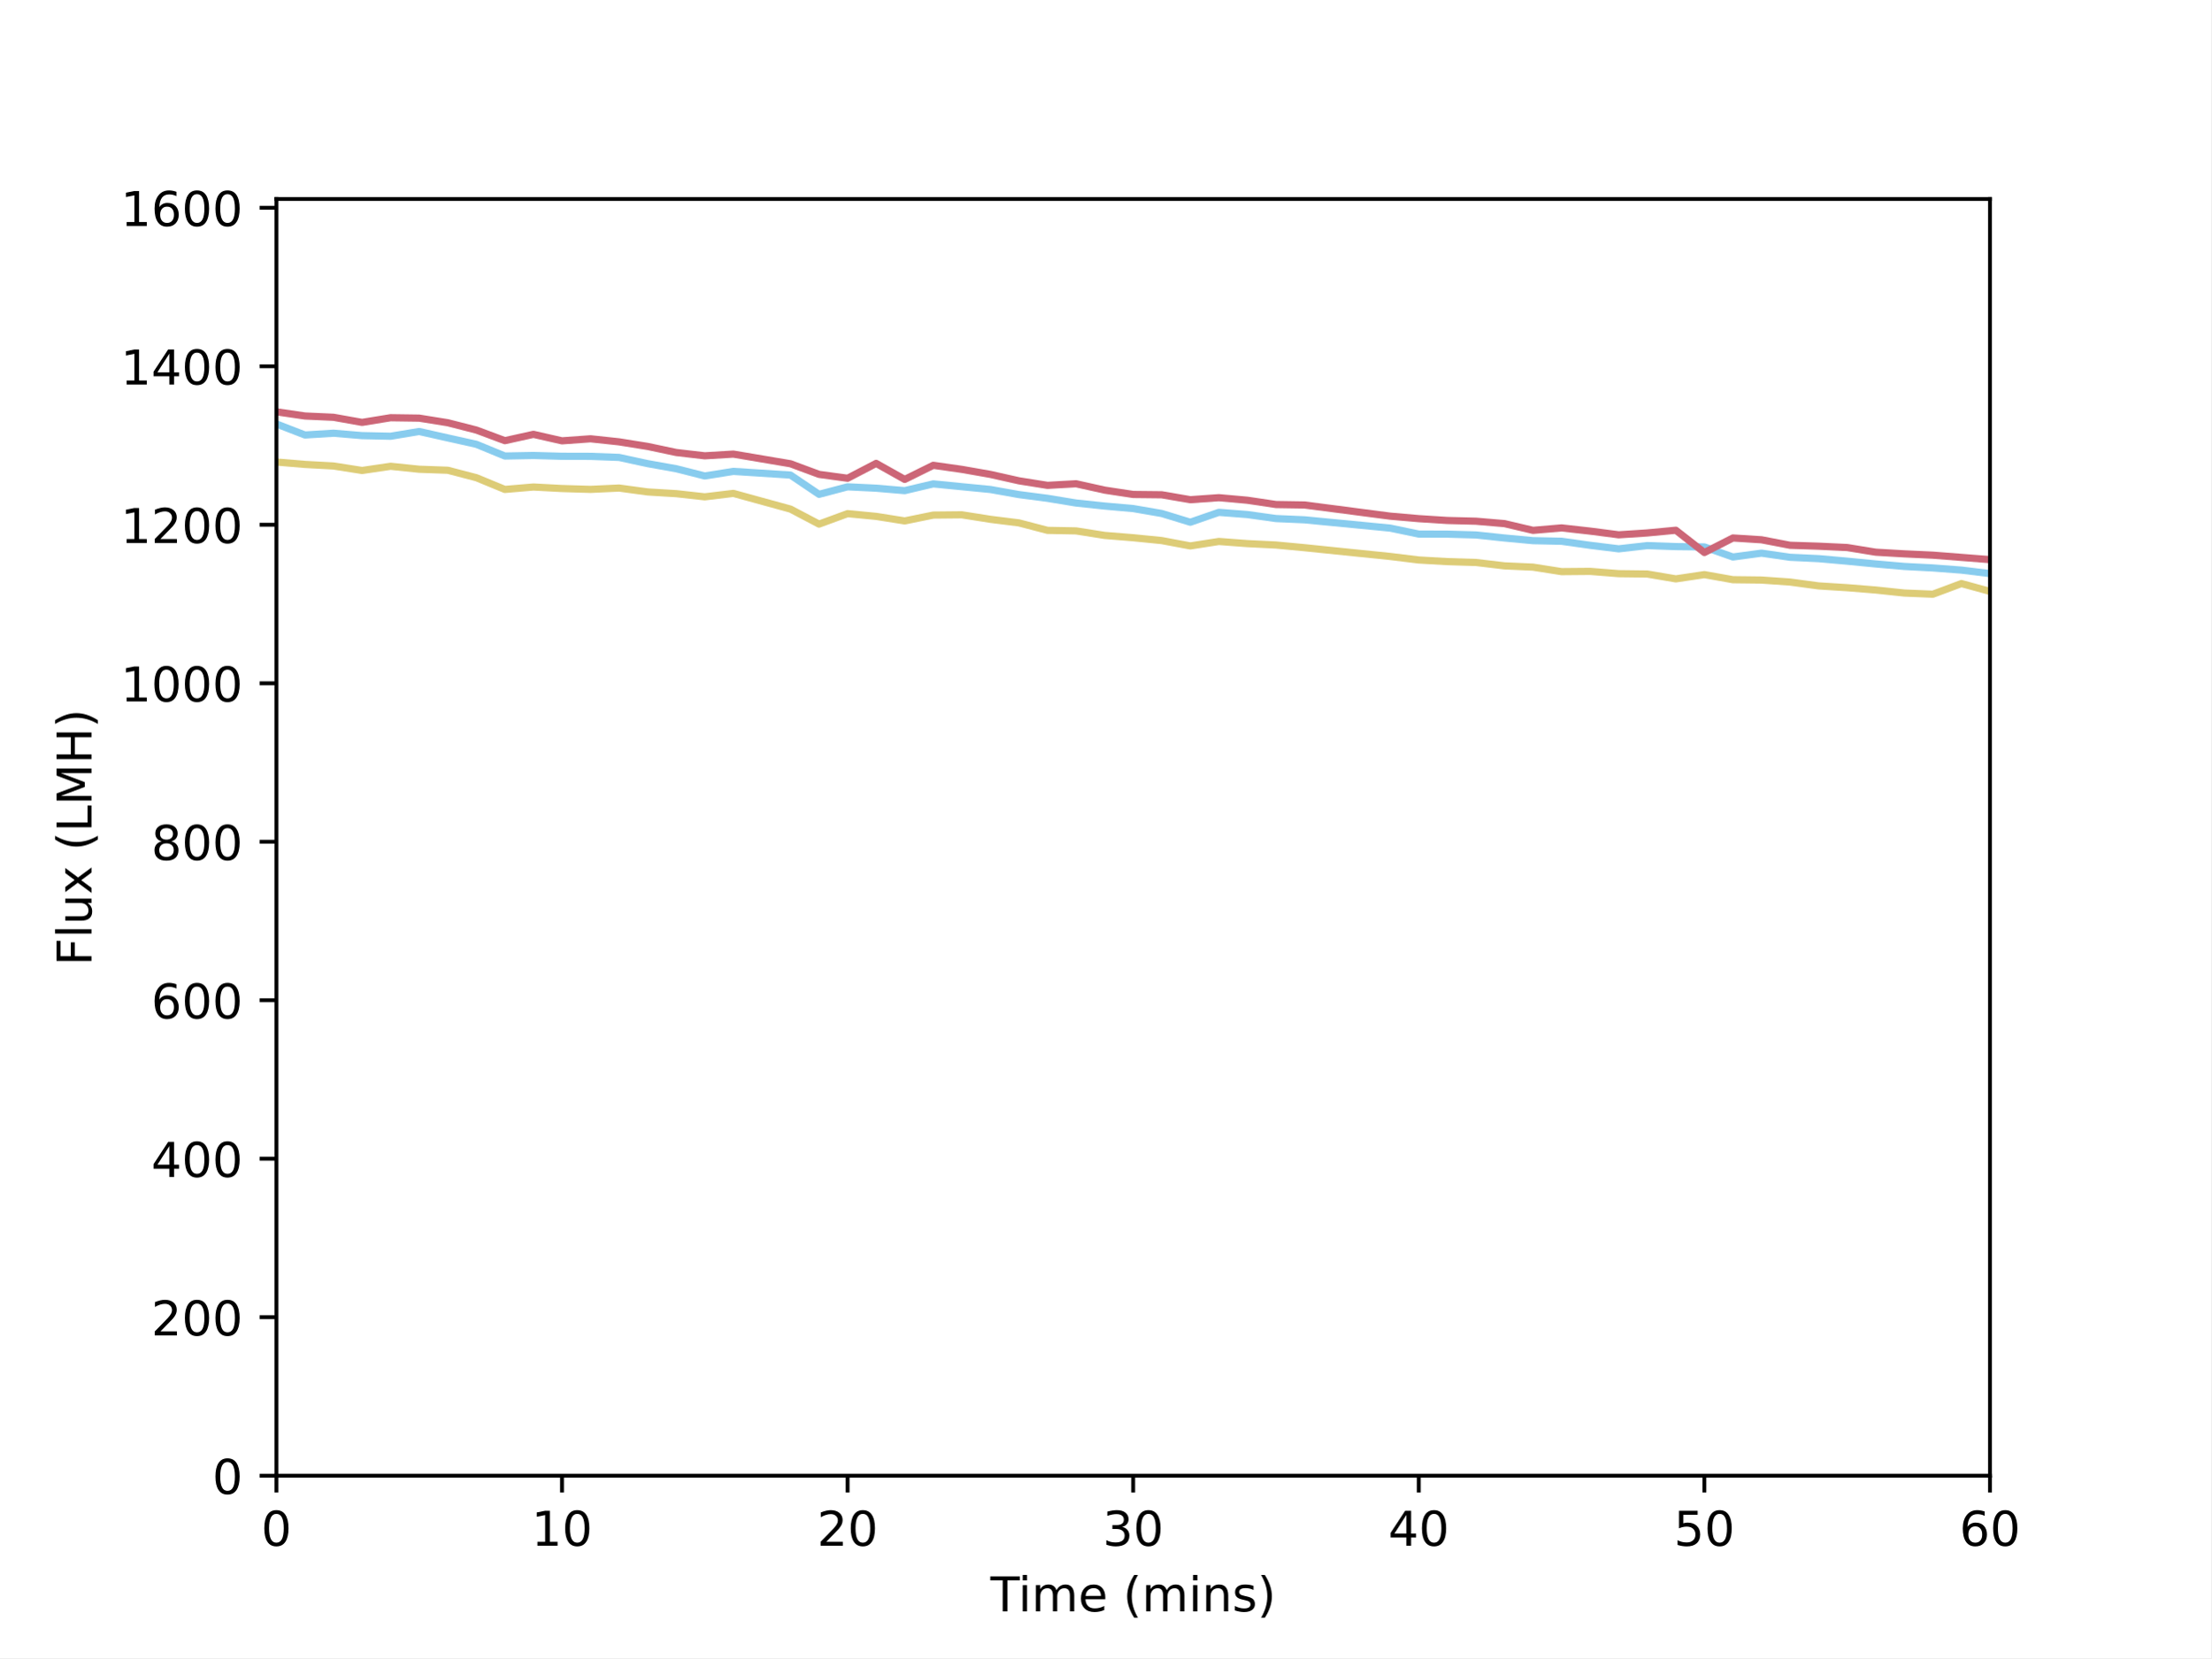
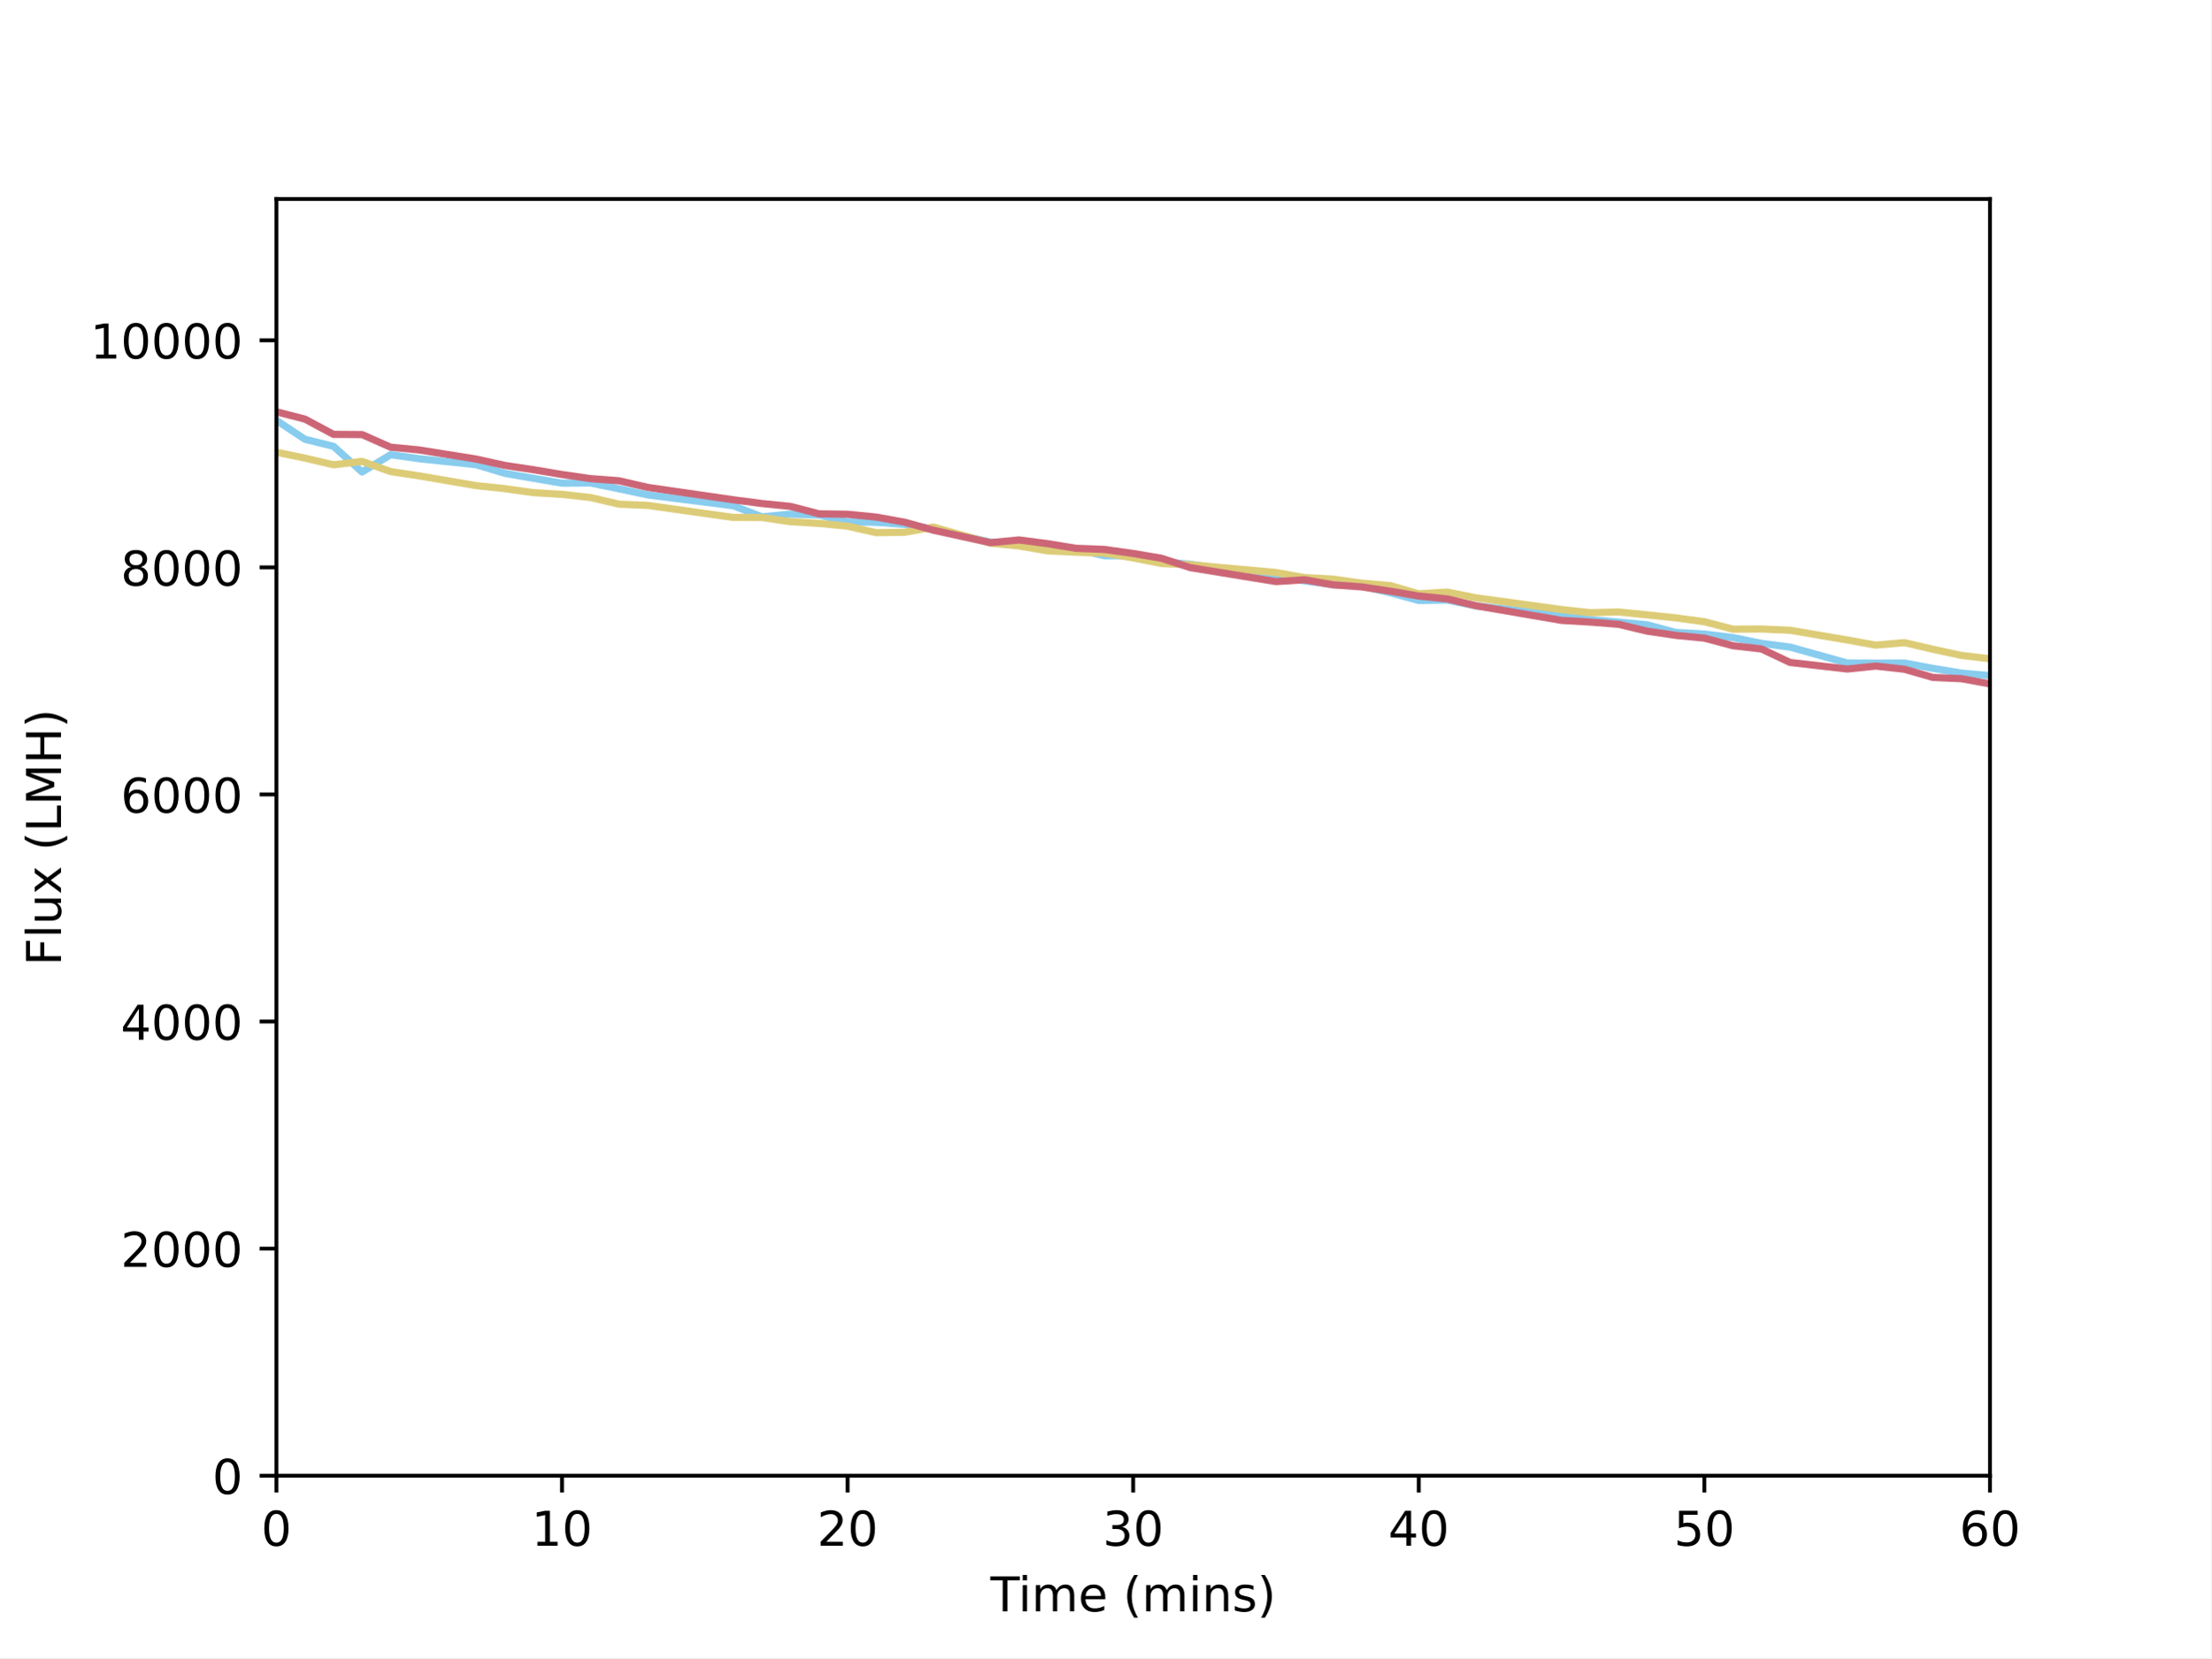
<svg xmlns="http://www.w3.org/2000/svg" xmlns:xlink="http://www.w3.org/1999/xlink" width="460.8pt" height="345.6pt" viewBox="0 0 460.8 345.6" version="1.1">
  <defs>
    <style type="text/css">*{stroke-linejoin: round; stroke-linecap: butt}</style>
  </defs>
  <g id="figure_1">
    <g id="patch_1">
      <path d="M 0 345.6  L 460.8 345.6  L 460.8 0  L 0 0  z " style="fill: #ffffff" />
    </g>
    <g id="axes_1">
      <g id="patch_2">
        <path d="M 57.6 307.584  L 414.72 307.584  L 414.72 41.472  L 57.6 41.472  z " style="fill: #ffffff" />
      </g>
      <g id="matplotlib.axis_1">
        <g id="xtick_1">
          <g id="line2d_1">
            <defs>
-               <path id="mcea1d9fb4a" d="M 0 0  L 0 3.5  " style="stroke: #000000; stroke-width: 0.8" />
+               <path id="m010dbd89df" d="M 0 0  L 0 3.5  " style="stroke: #000000; stroke-width: 0.8" />
            </defs>
            <g>
-               <use xlink:href="#mcea1d9fb4a" x="57.6" y="307.584" style="stroke: #000000; stroke-width: 0.8" />
+               <use xlink:href="#m010dbd89df" x="57.6" y="307.584" style="stroke: #000000; stroke-width: 0.8" />
            </g>
          </g>
          <g id="text_1">
            <g transform="translate(54.41875 322.1824) scale(0.1 -0.1)">
              <defs>
                <path id="DejaVuSans-30" d="M 2034 4250  Q 1547 4250 1301 3770  Q 1056 3291 1056 2328  Q 1056 1369 1301 889  Q 1547 409 2034 409  Q 2525 409 2770 889  Q 3016 1369 3016 2328  Q 3016 3291 2770 3770  Q 2525 4250 2034 4250  z M 2034 4750  Q 2819 4750 3233 4129  Q 3647 3509 3647 2328  Q 3647 1150 3233 529  Q 2819 -91 2034 -91  Q 1250 -91 836 529  Q 422 1150 422 2328  Q 422 3509 836 4129  Q 1250 4750 2034 4750  z " transform="scale(0.015625)" />
              </defs>
              <use xlink:href="#DejaVuSans-30" />
            </g>
          </g>
        </g>
        <g id="xtick_2">
          <g id="line2d_2">
            <g>
-               <use xlink:href="#mcea1d9fb4a" x="117.12" y="307.584" style="stroke: #000000; stroke-width: 0.8" />
+               <use xlink:href="#m010dbd89df" x="117.12" y="307.584" style="stroke: #000000; stroke-width: 0.8" />
            </g>
          </g>
          <g id="text_2">
            <g transform="translate(110.7575 322.1824) scale(0.1 -0.1)">
              <defs>
                <path id="DejaVuSans-31" d="M 794 531  L 1825 531  L 1825 4091  L 703 3866  L 703 4441  L 1819 4666  L 2450 4666  L 2450 531  L 3481 531  L 3481 0  L 794 0  L 794 531  z " transform="scale(0.015625)" />
              </defs>
              <use xlink:href="#DejaVuSans-31" />
              <use xlink:href="#DejaVuSans-30" x="63.623" />
            </g>
          </g>
        </g>
        <g id="xtick_3">
          <g id="line2d_3">
            <g>
-               <use xlink:href="#mcea1d9fb4a" x="176.64" y="307.584" style="stroke: #000000; stroke-width: 0.8" />
+               <use xlink:href="#m010dbd89df" x="176.64" y="307.584" style="stroke: #000000; stroke-width: 0.8" />
            </g>
          </g>
          <g id="text_3">
            <g transform="translate(170.2775 322.1824) scale(0.1 -0.1)">
              <defs>
                <path id="DejaVuSans-32" d="M 1228 531  L 3431 531  L 3431 0  L 469 0  L 469 531  Q 828 903 1448 1529  Q 2069 2156 2228 2338  Q 2531 2678 2651 2914  Q 2772 3150 2772 3378  Q 2772 3750 2511 3984  Q 2250 4219 1831 4219  Q 1534 4219 1204 4116  Q 875 4013 500 3803  L 500 4441  Q 881 4594 1212 4672  Q 1544 4750 1819 4750  Q 2544 4750 2975 4387  Q 3406 4025 3406 3419  Q 3406 3131 3298 2873  Q 3191 2616 2906 2266  Q 2828 2175 2409 1742  Q 1991 1309 1228 531  z " transform="scale(0.015625)" />
              </defs>
              <use xlink:href="#DejaVuSans-32" />
              <use xlink:href="#DejaVuSans-30" x="63.623" />
            </g>
          </g>
        </g>
        <g id="xtick_4">
          <g id="line2d_4">
            <g>
-               <use xlink:href="#mcea1d9fb4a" x="236.16" y="307.584" style="stroke: #000000; stroke-width: 0.8" />
+               <use xlink:href="#m010dbd89df" x="236.16" y="307.584" style="stroke: #000000; stroke-width: 0.8" />
            </g>
          </g>
          <g id="text_4">
            <g transform="translate(229.7975 322.1824) scale(0.1 -0.1)">
              <defs>
                <path id="DejaVuSans-33" d="M 2597 2516  Q 3050 2419 3304 2112  Q 3559 1806 3559 1356  Q 3559 666 3084 287  Q 2609 -91 1734 -91  Q 1441 -91 1130 -33  Q 819 25 488 141  L 488 750  Q 750 597 1062 519  Q 1375 441 1716 441  Q 2309 441 2620 675  Q 2931 909 2931 1356  Q 2931 1769 2642 2001  Q 2353 2234 1838 2234  L 1294 2234  L 1294 2753  L 1863 2753  Q 2328 2753 2575 2939  Q 2822 3125 2822 3475  Q 2822 3834 2567 4026  Q 2313 4219 1838 4219  Q 1578 4219 1281 4162  Q 984 4106 628 3988  L 628 4550  Q 988 4650 1302 4700  Q 1616 4750 1894 4750  Q 2613 4750 3031 4423  Q 3450 4097 3450 3541  Q 3450 3153 3228 2886  Q 3006 2619 2597 2516  z " transform="scale(0.015625)" />
              </defs>
              <use xlink:href="#DejaVuSans-33" />
              <use xlink:href="#DejaVuSans-30" x="63.623" />
            </g>
          </g>
        </g>
        <g id="xtick_5">
          <g id="line2d_5">
            <g>
-               <use xlink:href="#mcea1d9fb4a" x="295.68" y="307.584" style="stroke: #000000; stroke-width: 0.8" />
+               <use xlink:href="#m010dbd89df" x="295.68" y="307.584" style="stroke: #000000; stroke-width: 0.8" />
            </g>
          </g>
          <g id="text_5">
            <g transform="translate(289.3175 322.1824) scale(0.1 -0.1)">
              <defs>
                <path id="DejaVuSans-34" d="M 2419 4116  L 825 1625  L 2419 1625  L 2419 4116  z M 2253 4666  L 3047 4666  L 3047 1625  L 3713 1625  L 3713 1100  L 3047 1100  L 3047 0  L 2419 0  L 2419 1100  L 313 1100  L 313 1709  L 2253 4666  z " transform="scale(0.015625)" />
              </defs>
              <use xlink:href="#DejaVuSans-34" />
              <use xlink:href="#DejaVuSans-30" x="63.623" />
            </g>
          </g>
        </g>
        <g id="xtick_6">
          <g id="line2d_6">
            <g>
-               <use xlink:href="#mcea1d9fb4a" x="355.2" y="307.584" style="stroke: #000000; stroke-width: 0.8" />
+               <use xlink:href="#m010dbd89df" x="355.2" y="307.584" style="stroke: #000000; stroke-width: 0.8" />
            </g>
          </g>
          <g id="text_6">
            <g transform="translate(348.8375 322.1824) scale(0.1 -0.1)">
              <defs>
                <path id="DejaVuSans-35" d="M 691 4666  L 3169 4666  L 3169 4134  L 1269 4134  L 1269 2991  Q 1406 3038 1543 3061  Q 1681 3084 1819 3084  Q 2600 3084 3056 2656  Q 3513 2228 3513 1497  Q 3513 744 3044 326  Q 2575 -91 1722 -91  Q 1428 -91 1123 -41  Q 819 9 494 109  L 494 744  Q 775 591 1075 516  Q 1375 441 1709 441  Q 2250 441 2565 725  Q 2881 1009 2881 1497  Q 2881 1984 2565 2268  Q 2250 2553 1709 2553  Q 1456 2553 1204 2497  Q 953 2441 691 2322  L 691 4666  z " transform="scale(0.015625)" />
              </defs>
              <use xlink:href="#DejaVuSans-35" />
              <use xlink:href="#DejaVuSans-30" x="63.623" />
            </g>
          </g>
        </g>
        <g id="xtick_7">
          <g id="line2d_7">
            <g>
-               <use xlink:href="#mcea1d9fb4a" x="414.72" y="307.584" style="stroke: #000000; stroke-width: 0.8" />
+               <use xlink:href="#m010dbd89df" x="414.72" y="307.584" style="stroke: #000000; stroke-width: 0.8" />
            </g>
          </g>
          <g id="text_7">
            <g transform="translate(408.3575 322.1824) scale(0.1 -0.1)">
              <defs>
                <path id="DejaVuSans-36" d="M 2113 2584  Q 1688 2584 1439 2293  Q 1191 2003 1191 1497  Q 1191 994 1439 701  Q 1688 409 2113 409  Q 2538 409 2786 701  Q 3034 994 3034 1497  Q 3034 2003 2786 2293  Q 2538 2584 2113 2584  z M 3366 4563  L 3366 3988  Q 3128 4100 2886 4159  Q 2644 4219 2406 4219  Q 1781 4219 1451 3797  Q 1122 3375 1075 2522  Q 1259 2794 1537 2939  Q 1816 3084 2150 3084  Q 2853 3084 3261 2657  Q 3669 2231 3669 1497  Q 3669 778 3244 343  Q 2819 -91 2113 -91  Q 1303 -91 875 529  Q 447 1150 447 2328  Q 447 3434 972 4092  Q 1497 4750 2381 4750  Q 2619 4750 2861 4703  Q 3103 4656 3366 4563  z " transform="scale(0.015625)" />
              </defs>
              <use xlink:href="#DejaVuSans-36" />
              <use xlink:href="#DejaVuSans-30" x="63.623" />
            </g>
          </g>
        </g>
        <g id="text_8">
          <g transform="translate(206.403 335.8606) scale(0.1 -0.1)">
            <defs>
              <path id="DejaVuSans-54" d="M -19 4666  L 3928 4666  L 3928 4134  L 2272 4134  L 2272 0  L 1638 0  L 1638 4134  L -19 4134  L -19 4666  z " transform="scale(0.015625)" />
              <path id="DejaVuSans-69" d="M 603 3500  L 1178 3500  L 1178 0  L 603 0  L 603 3500  z M 603 4863  L 1178 4863  L 1178 4134  L 603 4134  L 603 4863  z " transform="scale(0.015625)" />
              <path id="DejaVuSans-6d" d="M 3328 2828  Q 3544 3216 3844 3400  Q 4144 3584 4550 3584  Q 5097 3584 5394 3201  Q 5691 2819 5691 2113  L 5691 0  L 5113 0  L 5113 2094  Q 5113 2597 4934 2840  Q 4756 3084 4391 3084  Q 3944 3084 3684 2787  Q 3425 2491 3425 1978  L 3425 0  L 2847 0  L 2847 2094  Q 2847 2600 2669 2842  Q 2491 3084 2119 3084  Q 1678 3084 1418 2786  Q 1159 2488 1159 1978  L 1159 0  L 581 0  L 581 3500  L 1159 3500  L 1159 2956  Q 1356 3278 1631 3431  Q 1906 3584 2284 3584  Q 2666 3584 2933 3390  Q 3200 3197 3328 2828  z " transform="scale(0.015625)" />
              <path id="DejaVuSans-65" d="M 3597 1894  L 3597 1613  L 953 1613  Q 991 1019 1311 708  Q 1631 397 2203 397  Q 2534 397 2845 478  Q 3156 559 3463 722  L 3463 178  Q 3153 47 2828 -22  Q 2503 -91 2169 -91  Q 1331 -91 842 396  Q 353 884 353 1716  Q 353 2575 817 3079  Q 1281 3584 2069 3584  Q 2775 3584 3186 3129  Q 3597 2675 3597 1894  z M 3022 2063  Q 3016 2534 2758 2815  Q 2500 3097 2075 3097  Q 1594 3097 1305 2825  Q 1016 2553 972 2059  L 3022 2063  z " transform="scale(0.015625)" />
              <path id="DejaVuSans-20" transform="scale(0.015625)" />
              <path id="DejaVuSans-28" d="M 1984 4856  Q 1566 4138 1362 3434  Q 1159 2731 1159 2009  Q 1159 1288 1364 580  Q 1569 -128 1984 -844  L 1484 -844  Q 1016 -109 783 600  Q 550 1309 550 2009  Q 550 2706 781 3412  Q 1013 4119 1484 4856  L 1984 4856  z " transform="scale(0.015625)" />
              <path id="DejaVuSans-6e" d="M 3513 2113  L 3513 0  L 2938 0  L 2938 2094  Q 2938 2591 2744 2837  Q 2550 3084 2163 3084  Q 1697 3084 1428 2787  Q 1159 2491 1159 1978  L 1159 0  L 581 0  L 581 3500  L 1159 3500  L 1159 2956  Q 1366 3272 1645 3428  Q 1925 3584 2291 3584  Q 2894 3584 3203 3211  Q 3513 2838 3513 2113  z " transform="scale(0.015625)" />
              <path id="DejaVuSans-73" d="M 2834 3397  L 2834 2853  Q 2591 2978 2328 3040  Q 2066 3103 1784 3103  Q 1356 3103 1142 2972  Q 928 2841 928 2578  Q 928 2378 1081 2264  Q 1234 2150 1697 2047  L 1894 2003  Q 2506 1872 2764 1633  Q 3022 1394 3022 966  Q 3022 478 2636 193  Q 2250 -91 1575 -91  Q 1294 -91 989 -36  Q 684 19 347 128  L 347 722  Q 666 556 975 473  Q 1284 391 1588 391  Q 1994 391 2212 530  Q 2431 669 2431 922  Q 2431 1156 2273 1281  Q 2116 1406 1581 1522  L 1381 1569  Q 847 1681 609 1914  Q 372 2147 372 2553  Q 372 3047 722 3315  Q 1072 3584 1716 3584  Q 2034 3584 2315 3537  Q 2597 3491 2834 3397  z " transform="scale(0.015625)" />
              <path id="DejaVuSans-29" d="M 513 4856  L 1013 4856  Q 1481 4119 1714 3412  Q 1947 2706 1947 2009  Q 1947 1309 1714 600  Q 1481 -109 1013 -844  L 513 -844  Q 928 -128 1133 580  Q 1338 1288 1338 2009  Q 1338 2731 1133 3434  Q 928 4138 513 4856  z " transform="scale(0.015625)" />
            </defs>
            <use xlink:href="#DejaVuSans-54" />
            <use xlink:href="#DejaVuSans-69" x="57.959" />
            <use xlink:href="#DejaVuSans-6d" x="85.742" />
            <use xlink:href="#DejaVuSans-65" x="183.154" />
            <use xlink:href="#DejaVuSans-20" x="244.678" />
            <use xlink:href="#DejaVuSans-28" x="276.465" />
            <use xlink:href="#DejaVuSans-6d" x="315.479" />
            <use xlink:href="#DejaVuSans-69" x="412.891" />
            <use xlink:href="#DejaVuSans-6e" x="440.674" />
            <use xlink:href="#DejaVuSans-73" x="504.053" />
            <use xlink:href="#DejaVuSans-29" x="556.152" />
          </g>
        </g>
      </g>
      <g id="matplotlib.axis_2">
        <g id="ytick_1">
          <g id="line2d_8">
            <defs>
-               <path id="m4628739d83" d="M 0 0  L -3.5 0  " style="stroke: #000000; stroke-width: 0.8" />
+               <path id="m97da88ed44" d="M 0 0  L -3.5 0  " style="stroke: #000000; stroke-width: 0.8" />
            </defs>
            <g>
-               <use xlink:href="#m4628739d83" x="57.6" y="307.584" style="stroke: #000000; stroke-width: 0.8" />
+               <use xlink:href="#m97da88ed44" x="57.6" y="307.584" style="stroke: #000000; stroke-width: 0.8" />
            </g>
          </g>
          <g id="text_9">
            <g transform="translate(44.2375 311.3832) scale(0.1 -0.1)">
              <use xlink:href="#DejaVuSans-30" />
            </g>
          </g>
        </g>
        <g id="ytick_2">
          <g id="line2d_9">
            <g>
-               <use xlink:href="#m4628739d83" x="57.6" y="274.549" style="stroke: #000000; stroke-width: 0.8" />
+               <use xlink:href="#m97da88ed44" x="57.6" y="260.251" style="stroke: #000000; stroke-width: 0.8" />
            </g>
          </g>
          <g id="text_10">
-             <g transform="translate(31.5125 278.3481) scale(0.1 -0.1)">
+             <g transform="translate(25.15 264.0502) scale(0.1 -0.1)">
              <use xlink:href="#DejaVuSans-32" />
              <use xlink:href="#DejaVuSans-30" x="63.623" />
              <use xlink:href="#DejaVuSans-30" x="127.246" />
+               <use xlink:href="#DejaVuSans-30" x="190.869" />
            </g>
          </g>
        </g>
        <g id="ytick_3">
          <g id="line2d_10">
            <g>
-               <use xlink:href="#m4628739d83" x="57.6" y="241.514" style="stroke: #000000; stroke-width: 0.8" />
+               <use xlink:href="#m97da88ed44" x="57.6" y="212.918" style="stroke: #000000; stroke-width: 0.8" />
            </g>
          </g>
          <g id="text_11">
-             <g transform="translate(31.5125 245.3129) scale(0.1 -0.1)">
+             <g transform="translate(25.15 216.7172) scale(0.1 -0.1)">
              <use xlink:href="#DejaVuSans-34" />
              <use xlink:href="#DejaVuSans-30" x="63.623" />
              <use xlink:href="#DejaVuSans-30" x="127.246" />
+               <use xlink:href="#DejaVuSans-30" x="190.869" />
            </g>
          </g>
        </g>
        <g id="ytick_4">
          <g id="line2d_11">
            <g>
-               <use xlink:href="#m4628739d83" x="57.6" y="208.479" style="stroke: #000000; stroke-width: 0.8" />
+               <use xlink:href="#m97da88ed44" x="57.6" y="165.585" style="stroke: #000000; stroke-width: 0.8" />
            </g>
          </g>
          <g id="text_12">
-             <g transform="translate(31.5125 212.2778) scale(0.1 -0.1)">
+             <g transform="translate(25.15 169.3842) scale(0.1 -0.1)">
              <use xlink:href="#DejaVuSans-36" />
              <use xlink:href="#DejaVuSans-30" x="63.623" />
              <use xlink:href="#DejaVuSans-30" x="127.246" />
+               <use xlink:href="#DejaVuSans-30" x="190.869" />
            </g>
          </g>
        </g>
        <g id="ytick_5">
          <g id="line2d_12">
            <g>
-               <use xlink:href="#m4628739d83" x="57.6" y="175.443" style="stroke: #000000; stroke-width: 0.8" />
+               <use xlink:href="#m97da88ed44" x="57.6" y="118.252" style="stroke: #000000; stroke-width: 0.8" />
            </g>
          </g>
          <g id="text_13">
-             <g transform="translate(31.5125 179.2426) scale(0.1 -0.1)">
+             <g transform="translate(25.15 122.0511) scale(0.1 -0.1)">
              <defs>
                <path id="DejaVuSans-38" d="M 2034 2216  Q 1584 2216 1326 1975  Q 1069 1734 1069 1313  Q 1069 891 1326 650  Q 1584 409 2034 409  Q 2484 409 2743 651  Q 3003 894 3003 1313  Q 3003 1734 2745 1975  Q 2488 2216 2034 2216  z M 1403 2484  Q 997 2584 770 2862  Q 544 3141 544 3541  Q 544 4100 942 4425  Q 1341 4750 2034 4750  Q 2731 4750 3128 4425  Q 3525 4100 3525 3541  Q 3525 3141 3298 2862  Q 3072 2584 2669 2484  Q 3125 2378 3379 2068  Q 3634 1759 3634 1313  Q 3634 634 3220 271  Q 2806 -91 2034 -91  Q 1263 -91 848 271  Q 434 634 434 1313  Q 434 1759 690 2068  Q 947 2378 1403 2484  z M 1172 3481  Q 1172 3119 1398 2916  Q 1625 2713 2034 2713  Q 2441 2713 2670 2916  Q 2900 3119 2900 3481  Q 2900 3844 2670 4047  Q 2441 4250 2034 4250  Q 1625 4250 1398 4047  Q 1172 3844 1172 3481  z " transform="scale(0.015625)" />
              </defs>
              <use xlink:href="#DejaVuSans-38" />
              <use xlink:href="#DejaVuSans-30" x="63.623" />
              <use xlink:href="#DejaVuSans-30" x="127.246" />
+               <use xlink:href="#DejaVuSans-30" x="190.869" />
            </g>
          </g>
        </g>
        <g id="ytick_6">
          <g id="line2d_13">
            <g>
-               <use xlink:href="#m4628739d83" x="57.6" y="142.408" style="stroke: #000000; stroke-width: 0.8" />
+               <use xlink:href="#m97da88ed44" x="57.6" y="70.919" style="stroke: #000000; stroke-width: 0.8" />
            </g>
          </g>
          <g id="text_14">
-             <g transform="translate(25.15 146.2075) scale(0.1 -0.1)">
+             <g transform="translate(18.7875 74.71812) scale(0.1 -0.1)">
              <use xlink:href="#DejaVuSans-31" />
              <use xlink:href="#DejaVuSans-30" x="63.623" />
              <use xlink:href="#DejaVuSans-30" x="127.246" />
              <use xlink:href="#DejaVuSans-30" x="190.869" />
-             </g>
-           </g>
-         </g>
-         <g id="ytick_7">
-           <g id="line2d_14">
-             <g>
-               <use xlink:href="#m4628739d83" x="57.6" y="109.373" style="stroke: #000000; stroke-width: 0.8" />
-             </g>
-           </g>
-           <g id="text_15">
-             <g transform="translate(25.15 113.1724) scale(0.1 -0.1)">
-               <use xlink:href="#DejaVuSans-31" />
-               <use xlink:href="#DejaVuSans-32" x="63.623" />
-               <use xlink:href="#DejaVuSans-30" x="127.246" />
-               <use xlink:href="#DejaVuSans-30" x="190.869" />
-             </g>
-           </g>
-         </g>
-         <g id="ytick_8">
-           <g id="line2d_15">
-             <g>
-               <use xlink:href="#m4628739d83" x="57.6" y="76.338" style="stroke: #000000; stroke-width: 0.8" />
-             </g>
-           </g>
-           <g id="text_16">
-             <g transform="translate(25.15 80.13722) scale(0.1 -0.1)">
-               <use xlink:href="#DejaVuSans-31" />
-               <use xlink:href="#DejaVuSans-34" x="63.623" />
-               <use xlink:href="#DejaVuSans-30" x="127.246" />
-               <use xlink:href="#DejaVuSans-30" x="190.869" />
-             </g>
-           </g>
-         </g>
-         <g id="ytick_9">
-           <g id="line2d_16">
-             <g>
-               <use xlink:href="#m4628739d83" x="57.6" y="43.303" style="stroke: #000000; stroke-width: 0.8" />
-             </g>
-           </g>
-           <g id="text_17">
-             <g transform="translate(25.15 47.10208) scale(0.1 -0.1)">
-               <use xlink:href="#DejaVuSans-31" />
-               <use xlink:href="#DejaVuSans-36" x="63.623" />
-               <use xlink:href="#DejaVuSans-30" x="127.246" />
-               <use xlink:href="#DejaVuSans-30" x="190.869" />
-             </g>
-           </g>
-         </g>
-         <g id="text_18">
-           <g transform="translate(19.07031 201.2717) rotate(-90) scale(0.1 -0.1)">
+               <use xlink:href="#DejaVuSans-30" x="254.492" />
+             </g>
+           </g>
+         </g>
+         <g id="text_15">
+           <g transform="translate(12.70781 201.2717) rotate(-90) scale(0.1 -0.1)">
            <defs>
              <path id="DejaVuSans-46" d="M 628 4666  L 3309 4666  L 3309 4134  L 1259 4134  L 1259 2759  L 3109 2759  L 3109 2228  L 1259 2228  L 1259 0  L 628 0  L 628 4666  z " transform="scale(0.015625)" />
              <path id="DejaVuSans-6c" d="M 603 4863  L 1178 4863  L 1178 0  L 603 0  L 603 4863  z " transform="scale(0.015625)" />
              <path id="DejaVuSans-75" d="M 544 1381  L 544 3500  L 1119 3500  L 1119 1403  Q 1119 906 1312 657  Q 1506 409 1894 409  Q 2359 409 2629 706  Q 2900 1003 2900 1516  L 2900 3500  L 3475 3500  L 3475 0  L 2900 0  L 2900 538  Q 2691 219 2414 64  Q 2138 -91 1772 -91  Q 1169 -91 856 284  Q 544 659 544 1381  z M 1991 3584  L 1991 3584  z " transform="scale(0.015625)" />
              <path id="DejaVuSans-78" d="M 3513 3500  L 2247 1797  L 3578 0  L 2900 0  L 1881 1375  L 863 0  L 184 0  L 1544 1831  L 300 3500  L 978 3500  L 1906 2253  L 2834 3500  L 3513 3500  z " transform="scale(0.015625)" />
              <path id="DejaVuSans-4c" d="M 628 4666  L 1259 4666  L 1259 531  L 3531 531  L 3531 0  L 628 0  L 628 4666  z " transform="scale(0.015625)" />
              <path id="DejaVuSans-4d" d="M 628 4666  L 1569 4666  L 2759 1491  L 3956 4666  L 4897 4666  L 4897 0  L 4281 0  L 4281 4097  L 3078 897  L 2444 897  L 1241 4097  L 1241 0  L 628 0  L 628 4666  z " transform="scale(0.015625)" />
              <path id="DejaVuSans-48" d="M 628 4666  L 1259 4666  L 1259 2753  L 3553 2753  L 3553 4666  L 4184 4666  L 4184 0  L 3553 0  L 3553 2222  L 1259 2222  L 1259 0  L 628 0  L 628 4666  z " transform="scale(0.015625)" />
            </defs>
            <use xlink:href="#DejaVuSans-46" />
            <use xlink:href="#DejaVuSans-6c" x="57.52" />
            <use xlink:href="#DejaVuSans-75" x="85.303" />
            <use xlink:href="#DejaVuSans-78" x="148.682" />
            <use xlink:href="#DejaVuSans-20" x="207.861" />
            <use xlink:href="#DejaVuSans-28" x="239.648" />
            <use xlink:href="#DejaVuSans-4c" x="278.662" />
            <use xlink:href="#DejaVuSans-4d" x="334.375" />
            <use xlink:href="#DejaVuSans-48" x="420.654" />
            <use xlink:href="#DejaVuSans-29" x="495.85" />
          </g>
        </g>
      </g>
-       <g id="line2d_17">
-         <path d="M 57.6 88.36  L 63.552 90.664  L 69.504 90.293  L 75.456 90.792  L 81.408 90.921  L 87.36 89.933  L 93.312 91.271  L 99.264 92.598  L 105.216 95.046  L 111.168 94.933  L 117.12 95.101  L 123.072 95.117  L 129.024 95.338  L 134.976 96.633  L 140.928 97.695  L 146.88 99.203  L 152.832 98.25  L 164.736 99.012  L 170.688 103.03  L 176.64 101.463  L 182.592 101.752  L 188.544 102.259  L 194.496 100.851  L 200.448 101.44  L 206.4 102.017  L 212.352 103.084  L 218.304 103.859  L 224.256 104.843  L 230.208 105.471  L 236.16 105.998  L 242.112 107.023  L 248.064 108.844  L 254.016 106.784  L 259.968 107.244  L 265.92 108.08  L 271.872 108.34  L 289.728 110.071  L 295.68 111.317  L 301.632 111.33  L 307.584 111.498  L 313.536 112.129  L 319.488 112.688  L 325.44 112.817  L 331.392 113.655  L 337.344 114.393  L 343.296 113.713  L 349.248 113.924  L 355.2 113.991  L 361.152 116.094  L 367.104 115.289  L 373.056 116.152  L 379.008 116.433  L 384.96 116.964  L 390.912 117.544  L 396.864 118.06  L 402.816 118.37  L 408.768 118.824  L 414.72 119.554  " clip-path="url(#pa876c96708)" style="fill: none; stroke: #88ccee; stroke-width: 1.5; stroke-linecap: square" />
-       </g>
-       <g id="line2d_18">
-         <path d="M 57.6 96.294  L 63.552 96.799  L 69.504 97.119  L 75.456 98.06  L 81.408 97.18  L 87.36 97.8  L 93.312 98.011  L 99.264 99.561  L 105.216 102.011  L 111.168 101.504  L 117.12 101.82  L 123.072 101.998  L 129.024 101.721  L 134.976 102.531  L 140.928 102.893  L 146.88 103.552  L 152.832 102.834  L 164.736 106.106  L 170.688 109.235  L 176.64 107.054  L 182.592 107.628  L 188.544 108.571  L 194.496 107.356  L 200.448 107.297  L 206.4 108.236  L 212.352 108.982  L 218.304 110.539  L 224.256 110.652  L 230.208 111.592  L 236.16 112.075  L 242.112 112.67  L 248.064 113.784  L 254.016 112.854  L 259.968 113.299  L 265.92 113.593  L 271.872 114.155  L 289.728 115.984  L 295.68 116.713  L 301.632 117.055  L 307.584 117.234  L 313.536 117.937  L 319.488 118.205  L 325.44 119.144  L 331.392 119.091  L 337.344 119.565  L 343.296 119.639  L 349.248 120.654  L 355.2 119.762  L 361.152 120.826  L 367.104 120.898  L 373.056 121.31  L 379.008 122.119  L 384.96 122.492  L 390.912 122.973  L 396.864 123.603  L 402.816 123.848  L 408.768 121.629  L 414.72 123.256  " clip-path="url(#pa876c96708)" style="fill: none; stroke: #ddcc77; stroke-width: 1.5; stroke-linecap: square" />
-       </g>
-       <g id="line2d_19">
-         <path d="M 57.6 85.824  L 63.552 86.702  L 69.504 86.972  L 75.456 88.034  L 81.408 87.063  L 87.36 87.149  L 93.312 88.105  L 99.264 89.627  L 105.216 91.846  L 111.168 90.524  L 117.12 91.881  L 123.072 91.453  L 129.024 92.091  L 134.976 93.046  L 140.928 94.307  L 146.88 95.004  L 152.832 94.643  L 164.736 96.657  L 170.688 98.866  L 176.64 99.679  L 182.592 96.583  L 188.544 99.922  L 194.496 96.978  L 200.448 97.827  L 206.4 98.873  L 212.352 100.212  L 218.304 101.159  L 224.256 100.826  L 230.208 102.15  L 236.16 103.059  L 242.112 103.125  L 248.064 104.148  L 254.016 103.727  L 259.968 104.262  L 265.92 105.154  L 271.872 105.249  L 289.728 107.58  L 295.68 108.101  L 301.632 108.477  L 307.584 108.629  L 313.536 109.135  L 319.488 110.536  L 325.44 110.025  L 331.392 110.695  L 337.344 111.468  L 343.296 111.081  L 349.248 110.514  L 355.2 115.157  L 361.152 112.127  L 367.104 112.505  L 373.056 113.646  L 379.008 113.839  L 384.96 114.12  L 390.912 115.088  L 396.864 115.435  L 402.816 115.711  L 408.768 116.174  L 414.72 116.639  " clip-path="url(#pa876c96708)" style="fill: none; stroke: #cc6677; stroke-width: 1.5; stroke-linecap: square" />
+       <g id="line2d_14">
+         <path d="M 57.6 87.615  L 63.552 91.555  L 69.504 93.024  L 75.456 98.375  L 81.408 94.766  L 87.36 95.607  L 99.264 96.861  L 105.216 98.654  L 111.168 99.69  L 117.12 100.704  L 123.072 100.668  L 129.024 101.881  L 134.976 103.151  L 152.832 105.411  L 158.784 107.722  L 164.736 107.155  L 170.688 107.339  L 176.64 108.768  L 182.592 108.865  L 188.544 109.288  L 194.496 110.221  L 206.4 113.011  L 212.352 113.237  L 218.304 113.917  L 224.256 114.469  L 230.208 115.836  L 236.16 115.844  L 242.112 117.098  L 248.064 117.603  L 265.92 120.194  L 271.872 121.066  L 277.824 121.849  L 283.776 122.134  L 289.728 123.545  L 295.68 125.151  L 301.632 125.062  L 307.584 126.286  L 325.44 128.121  L 331.392 129.166  L 337.344 129.661  L 343.296 130.234  L 349.248 131.821  L 355.2 132.163  L 361.152 132.878  L 367.104 134.096  L 373.056 134.875  L 384.96 138.188  L 390.912 138.216  L 396.864 138.195  L 402.816 139.306  L 408.768 140.298  L 414.72 140.814  " clip-path="url(#p931ac328c1)" style="fill: none; stroke: #88ccee; stroke-width: 1.5; stroke-linecap: square" />
+       </g>
+       <g id="line2d_15">
+         <path d="M 57.6 94.251  L 63.552 95.482  L 69.504 96.873  L 75.456 96.164  L 81.408 98.291  L 87.36 99.187  L 99.264 101.221  L 105.216 101.849  L 111.168 102.678  L 117.12 103.039  L 123.072 103.698  L 129.024 105.086  L 134.976 105.338  L 152.832 107.853  L 158.784 107.86  L 164.736 108.732  L 170.688 109.091  L 176.64 109.669  L 182.592 111.021  L 188.544 110.942  L 194.496 109.848  L 206.4 113.207  L 212.352 113.787  L 218.304 114.811  L 224.256 115.09  L 230.208 115.293  L 236.16 116.28  L 242.112 117.455  L 248.064 117.705  L 265.92 119.322  L 271.872 120.39  L 277.824 120.707  L 283.776 121.545  L 289.728 122.057  L 295.68 123.764  L 301.632 123.406  L 307.584 124.599  L 325.44 127.05  L 331.392 127.694  L 337.344 127.553  L 343.296 128.156  L 349.248 128.782  L 355.2 129.585  L 361.152 131.14  L 367.104 131.099  L 373.056 131.362  L 384.96 133.387  L 390.912 134.46  L 396.864 133.94  L 402.816 135.318  L 408.768 136.607  L 414.72 137.314  " clip-path="url(#p931ac328c1)" style="fill: none; stroke: #ddcc77; stroke-width: 1.5; stroke-linecap: square" />
+       </g>
+       <g id="line2d_16">
+         <path d="M 57.6 85.824  L 63.552 87.354  L 69.504 90.537  L 75.456 90.576  L 81.408 93.209  L 87.36 93.779  L 99.264 95.685  L 105.216 97.004  L 111.168 97.899  L 117.12 98.895  L 123.072 99.756  L 129.024 100.208  L 134.976 101.584  L 152.832 104.168  L 158.784 104.948  L 164.736 105.544  L 170.688 107.098  L 176.64 107.183  L 182.592 107.773  L 188.544 108.841  L 194.496 110.504  L 206.4 113.106  L 212.352 112.541  L 218.304 113.308  L 224.256 114.287  L 230.208 114.52  L 236.16 115.356  L 242.112 116.374  L 248.064 118.31  L 265.92 121.216  L 271.872 120.84  L 277.824 121.898  L 283.776 122.327  L 289.728 123.217  L 295.68 124.234  L 301.632 124.827  L 307.584 126.25  L 325.44 129.307  L 331.392 129.655  L 337.344 130.125  L 343.296 131.553  L 349.248 132.427  L 355.2 133.005  L 361.152 134.585  L 367.104 135.267  L 373.056 138.076  L 384.96 139.441  L 390.912 138.826  L 396.864 139.488  L 402.816 141.193  L 408.768 141.465  L 414.72 142.543  " clip-path="url(#p931ac328c1)" style="fill: none; stroke: #cc6677; stroke-width: 1.5; stroke-linecap: square" />
      </g>
      <g id="patch_3">
        <path d="M 57.6 307.584  L 57.6 41.472  " style="fill: none; stroke: #000000; stroke-width: 0.8; stroke-linejoin: miter; stroke-linecap: square" />
      </g>
      <g id="patch_4">
        <path d="M 414.72 307.584  L 414.72 41.472  " style="fill: none; stroke: #000000; stroke-width: 0.8; stroke-linejoin: miter; stroke-linecap: square" />
      </g>
      <g id="patch_5">
        <path d="M 57.6 307.584  L 414.72 307.584  " style="fill: none; stroke: #000000; stroke-width: 0.8; stroke-linejoin: miter; stroke-linecap: square" />
      </g>
      <g id="patch_6">
        <path d="M 57.6 41.472  L 414.72 41.472  " style="fill: none; stroke: #000000; stroke-width: 0.8; stroke-linejoin: miter; stroke-linecap: square" />
      </g>
    </g>
  </g>
  <defs>
-     <clipPath id="pa876c96708">
+     <clipPath id="p931ac328c1">
      <rect x="57.6" y="41.472" width="357.12" height="266.112" />
    </clipPath>
  </defs>
</svg>
